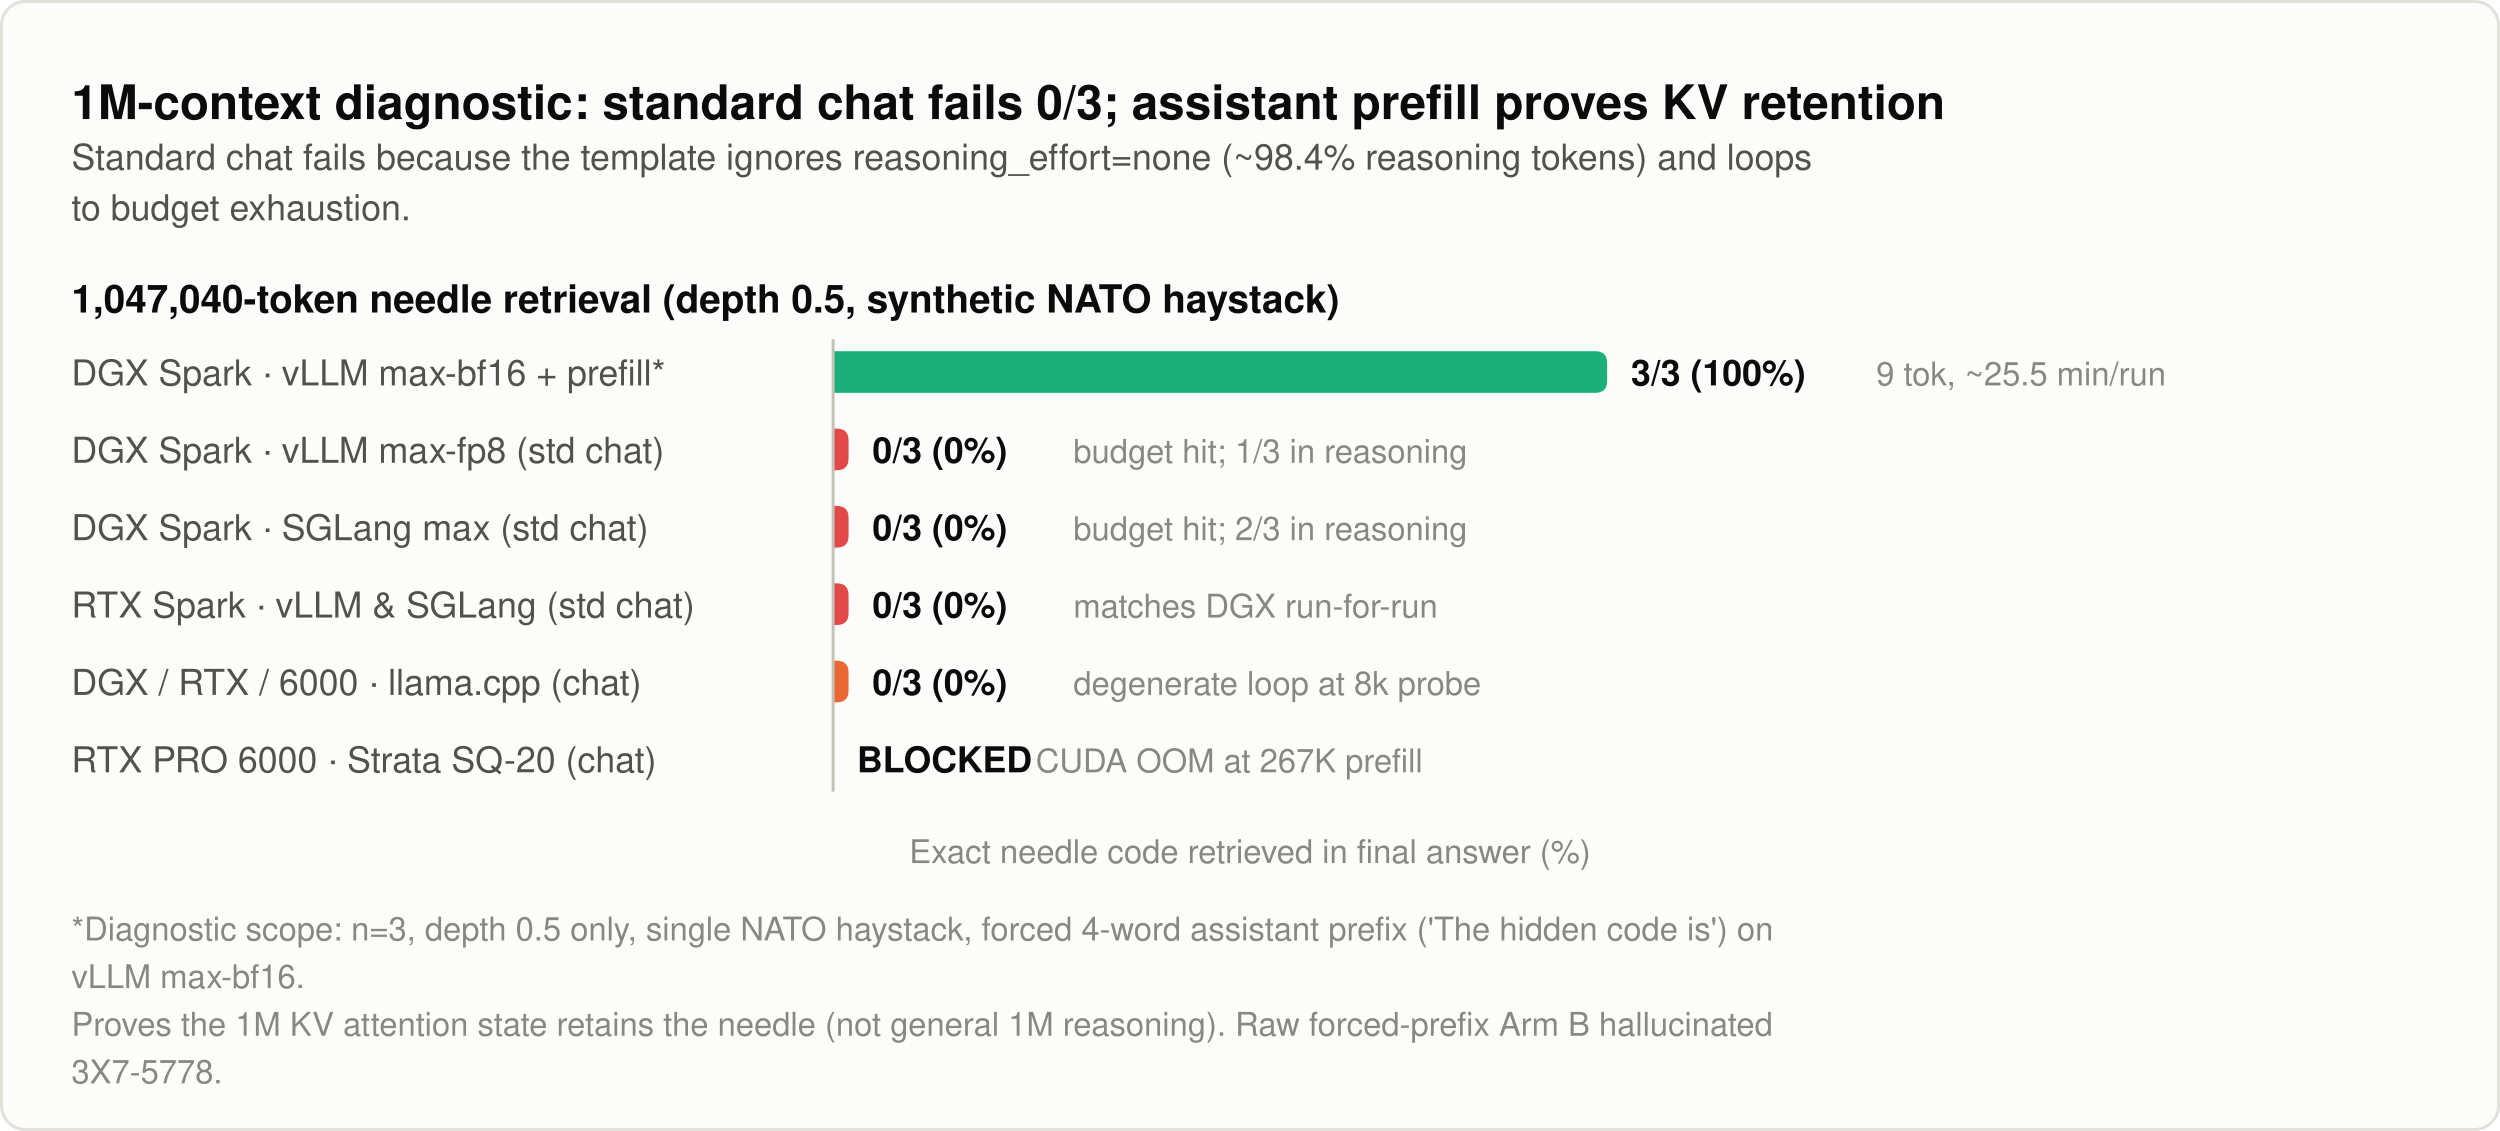
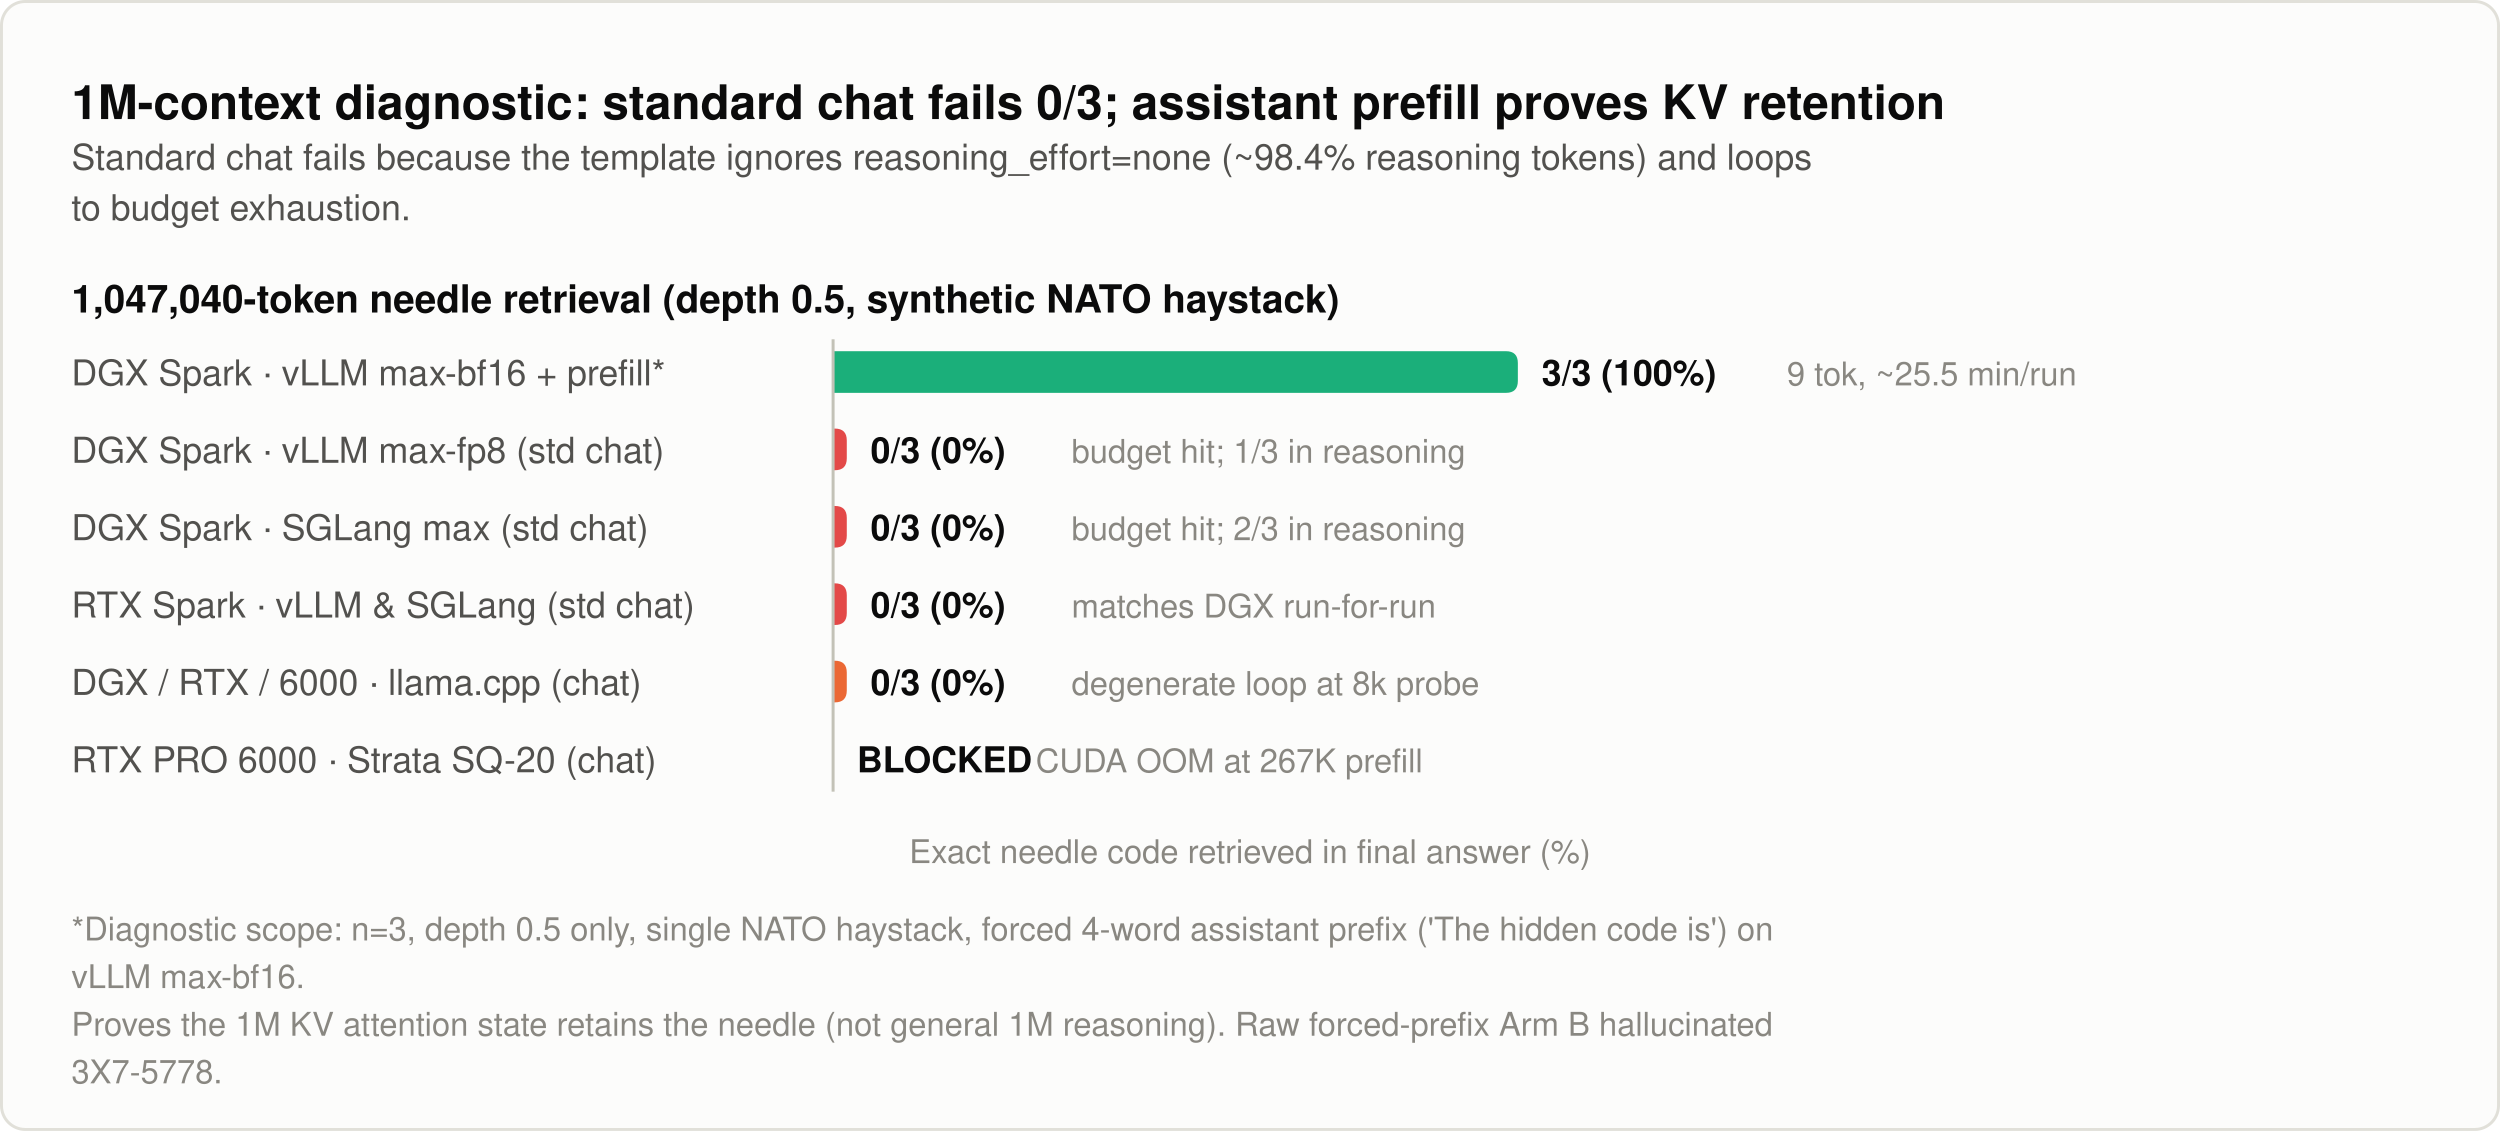
<svg xmlns="http://www.w3.org/2000/svg" width="840" height="380" viewBox="0 0 840 380" role="img" aria-label="1M-context diagnostic: standard chat fails 0/3; assistant prefill proves KV retention Standard chat fails because the template ignores reasoning_effort=none (~98.4% reasoning tokens) and loops to budget exhaustion." font-family="system-ui, -apple-system, 'Segoe UI', Helvetica, Arial, sans-serif" data-x-scale="linear" data-y-scale="linear">
  <rect x="0.5" y="0.5" width="839" height="379" fill="#fcfcfb" rx="8" stroke="#e1e0d9" stroke-width="1" />
  <text x="24" y="40" font-size="16" fill="#0b0b0b" font-weight="600">1M-context diagnostic: standard chat fails 0/3; assistant prefill proves KV retention</text>
  <text x="24" y="57" font-size="12" fill="#52514e">Standard chat fails because the template ignores reasoning_effort=none (~98.4% reasoning tokens) and loops</text>
  <text x="24" y="74" font-size="12" fill="#52514e">to budget exhaustion.</text>
  <text x="24" y="105" font-size="13" fill="#0b0b0b" font-weight="600">1,047,040-token needle retrieval (depth 0.5, synthetic NATO haystack)</text>
  <text x="24" y="129.5" font-size="12" fill="#52514e">DGX Spark · vLLM max-bf16 + prefill*</text>
-   <path d="M279.92,118 H536 Q540,118 540,122 V128 Q540,132 536,132 H279.92 Z" fill="#1baf7a" />
-   <text x="548" y="129.5" font-size="12" fill="#0b0b0b" font-weight="600">3/3 (100%)</text>
-   <text x="630.4" y="129.5" font-size="11" fill="#898781">9 tok, ~25.5 min/run</text>
+   <path d="M279.92,118 H506 Q510,118 510,122 V128 Q510,132 506,132 H279.92 Z" fill="#1baf7a" />
+   <text x="518" y="129.5" font-size="12" fill="#0b0b0b" font-weight="600">3/3 (100%)</text>
+   <text x="600.4" y="129.5" font-size="11" fill="#898781">9 tok, ~25.5 min/run</text>
  <text x="24" y="155.5" font-size="12" fill="#52514e">DGX Spark · vLLM max-fp8 (std chat)</text>
-   <path d="M279.92,144 H281.12 Q285.12,144 285.12,148 V154 Q285.12,158 281.12,158 H279.92 Z" fill="#e34948" />
-   <text x="293.12" y="155.5" font-size="12" fill="#0b0b0b" font-weight="600">0/3 (0%)</text>
-   <text x="360.64" y="155.5" font-size="11" fill="#898781">budget hit; 1/3 in reasoning</text>
+   <path d="M279.92,144 H280.52 Q284.52,144 284.52,148 V154 Q284.52,158 280.52,158 H279.92 Z" fill="#e34948" />
+   <text x="292.52" y="155.5" font-size="12" fill="#0b0b0b" font-weight="600">0/3 (0%)</text>
+   <text x="360.04" y="155.5" font-size="11" fill="#898781">budget hit; 1/3 in reasoning</text>
  <text x="24" y="181.5" font-size="12" fill="#52514e">DGX Spark · SGLang max (std chat)</text>
-   <path d="M279.92,170 H281.12 Q285.12,170 285.12,174 V180 Q285.12,184 281.12,184 H279.92 Z" fill="#e34948" />
-   <text x="293.12" y="181.5" font-size="12" fill="#0b0b0b" font-weight="600">0/3 (0%)</text>
-   <text x="360.64" y="181.5" font-size="11" fill="#898781">budget hit; 2/3 in reasoning</text>
+   <path d="M279.92,170 H280.52 Q284.52,170 284.52,174 V180 Q284.52,184 280.52,184 H279.92 Z" fill="#e34948" />
+   <text x="292.52" y="181.5" font-size="12" fill="#0b0b0b" font-weight="600">0/3 (0%)</text>
+   <text x="360.04" y="181.5" font-size="11" fill="#898781">budget hit; 2/3 in reasoning</text>
  <text x="24" y="207.5" font-size="12" fill="#52514e">RTX Spark · vLLM &amp; SGLang (std chat)</text>
-   <path d="M279.92,196 H281.12 Q285.12,196 285.12,200 V206 Q285.12,210 281.12,210 H279.92 Z" fill="#e34948" />
-   <text x="293.12" y="207.5" font-size="12" fill="#0b0b0b" font-weight="600">0/3 (0%)</text>
-   <text x="360.64" y="207.5" font-size="11" fill="#898781">matches DGX run-for-run</text>
+   <path d="M279.92,196 H280.52 Q284.52,196 284.52,200 V206 Q284.52,210 280.52,210 H279.92 Z" fill="#e34948" />
+   <text x="292.52" y="207.5" font-size="12" fill="#0b0b0b" font-weight="600">0/3 (0%)</text>
+   <text x="360.04" y="207.5" font-size="11" fill="#898781">matches DGX run-for-run</text>
  <text x="24" y="233.5" font-size="12" fill="#52514e">DGX / RTX / 6000 · llama.cpp (chat)</text>
-   <path d="M279.92,222 H281.12 Q285.12,222 285.12,226 V232 Q285.12,236 281.12,236 H279.92 Z" fill="#eb6834" />
-   <text x="293.12" y="233.5" font-size="12" fill="#0b0b0b" font-weight="600">0/3 (0%)</text>
-   <text x="360.64" y="233.5" font-size="11" fill="#898781">degenerate loop at 8k probe</text>
+   <path d="M279.92,222 H280.52 Q284.52,222 284.52,226 V232 Q284.52,236 280.52,236 H279.92 Z" fill="#eb6834" />
+   <text x="292.52" y="233.5" font-size="12" fill="#0b0b0b" font-weight="600">0/3 (0%)</text>
+   <text x="360.04" y="233.5" font-size="11" fill="#898781">degenerate loop at 8k probe</text>
  <text x="24" y="259.5" font-size="12" fill="#52514e">RTX PRO 6000 · Strata SQ-20 (chat)</text>
  <path d="M279.92,248 H279.92 Q279.92,248 279.92,248 V262 Q279.92,262 279.92,262 H279.92 Z" fill="#eda100" />
  <text x="287.92" y="259.5" font-size="12" fill="#0b0b0b" font-weight="600">BLOCKED</text>
  <text x="348" y="259.5" font-size="11" fill="#898781">CUDA OOM at 267K prefill</text>
  <line x1="279.92" y1="114" x2="279.92" y2="266" stroke="#c3c2b7" stroke-width="1" />
  <text x="420" y="290" font-size="11" fill="#898781" text-anchor="middle">Exact needle code retrieved in final answer (%)</text>
  <text x="24" y="316" font-size="11" fill="#898781">*Diagnostic scope: n=3, depth 0.5 only, single NATO haystack, forced 4-word assistant prefix ('The hidden code is') on</text>
  <text x="24" y="332" font-size="11" fill="#898781">vLLM max-bf16.</text>
  <text x="24" y="348" font-size="11" fill="#898781">Proves the 1M KV attention state retains the needle (not general 1M reasoning). Raw forced-prefix Arm B hallucinated</text>
  <text x="24" y="364" font-size="11" fill="#898781">3X7-5778.</text>
</svg>
